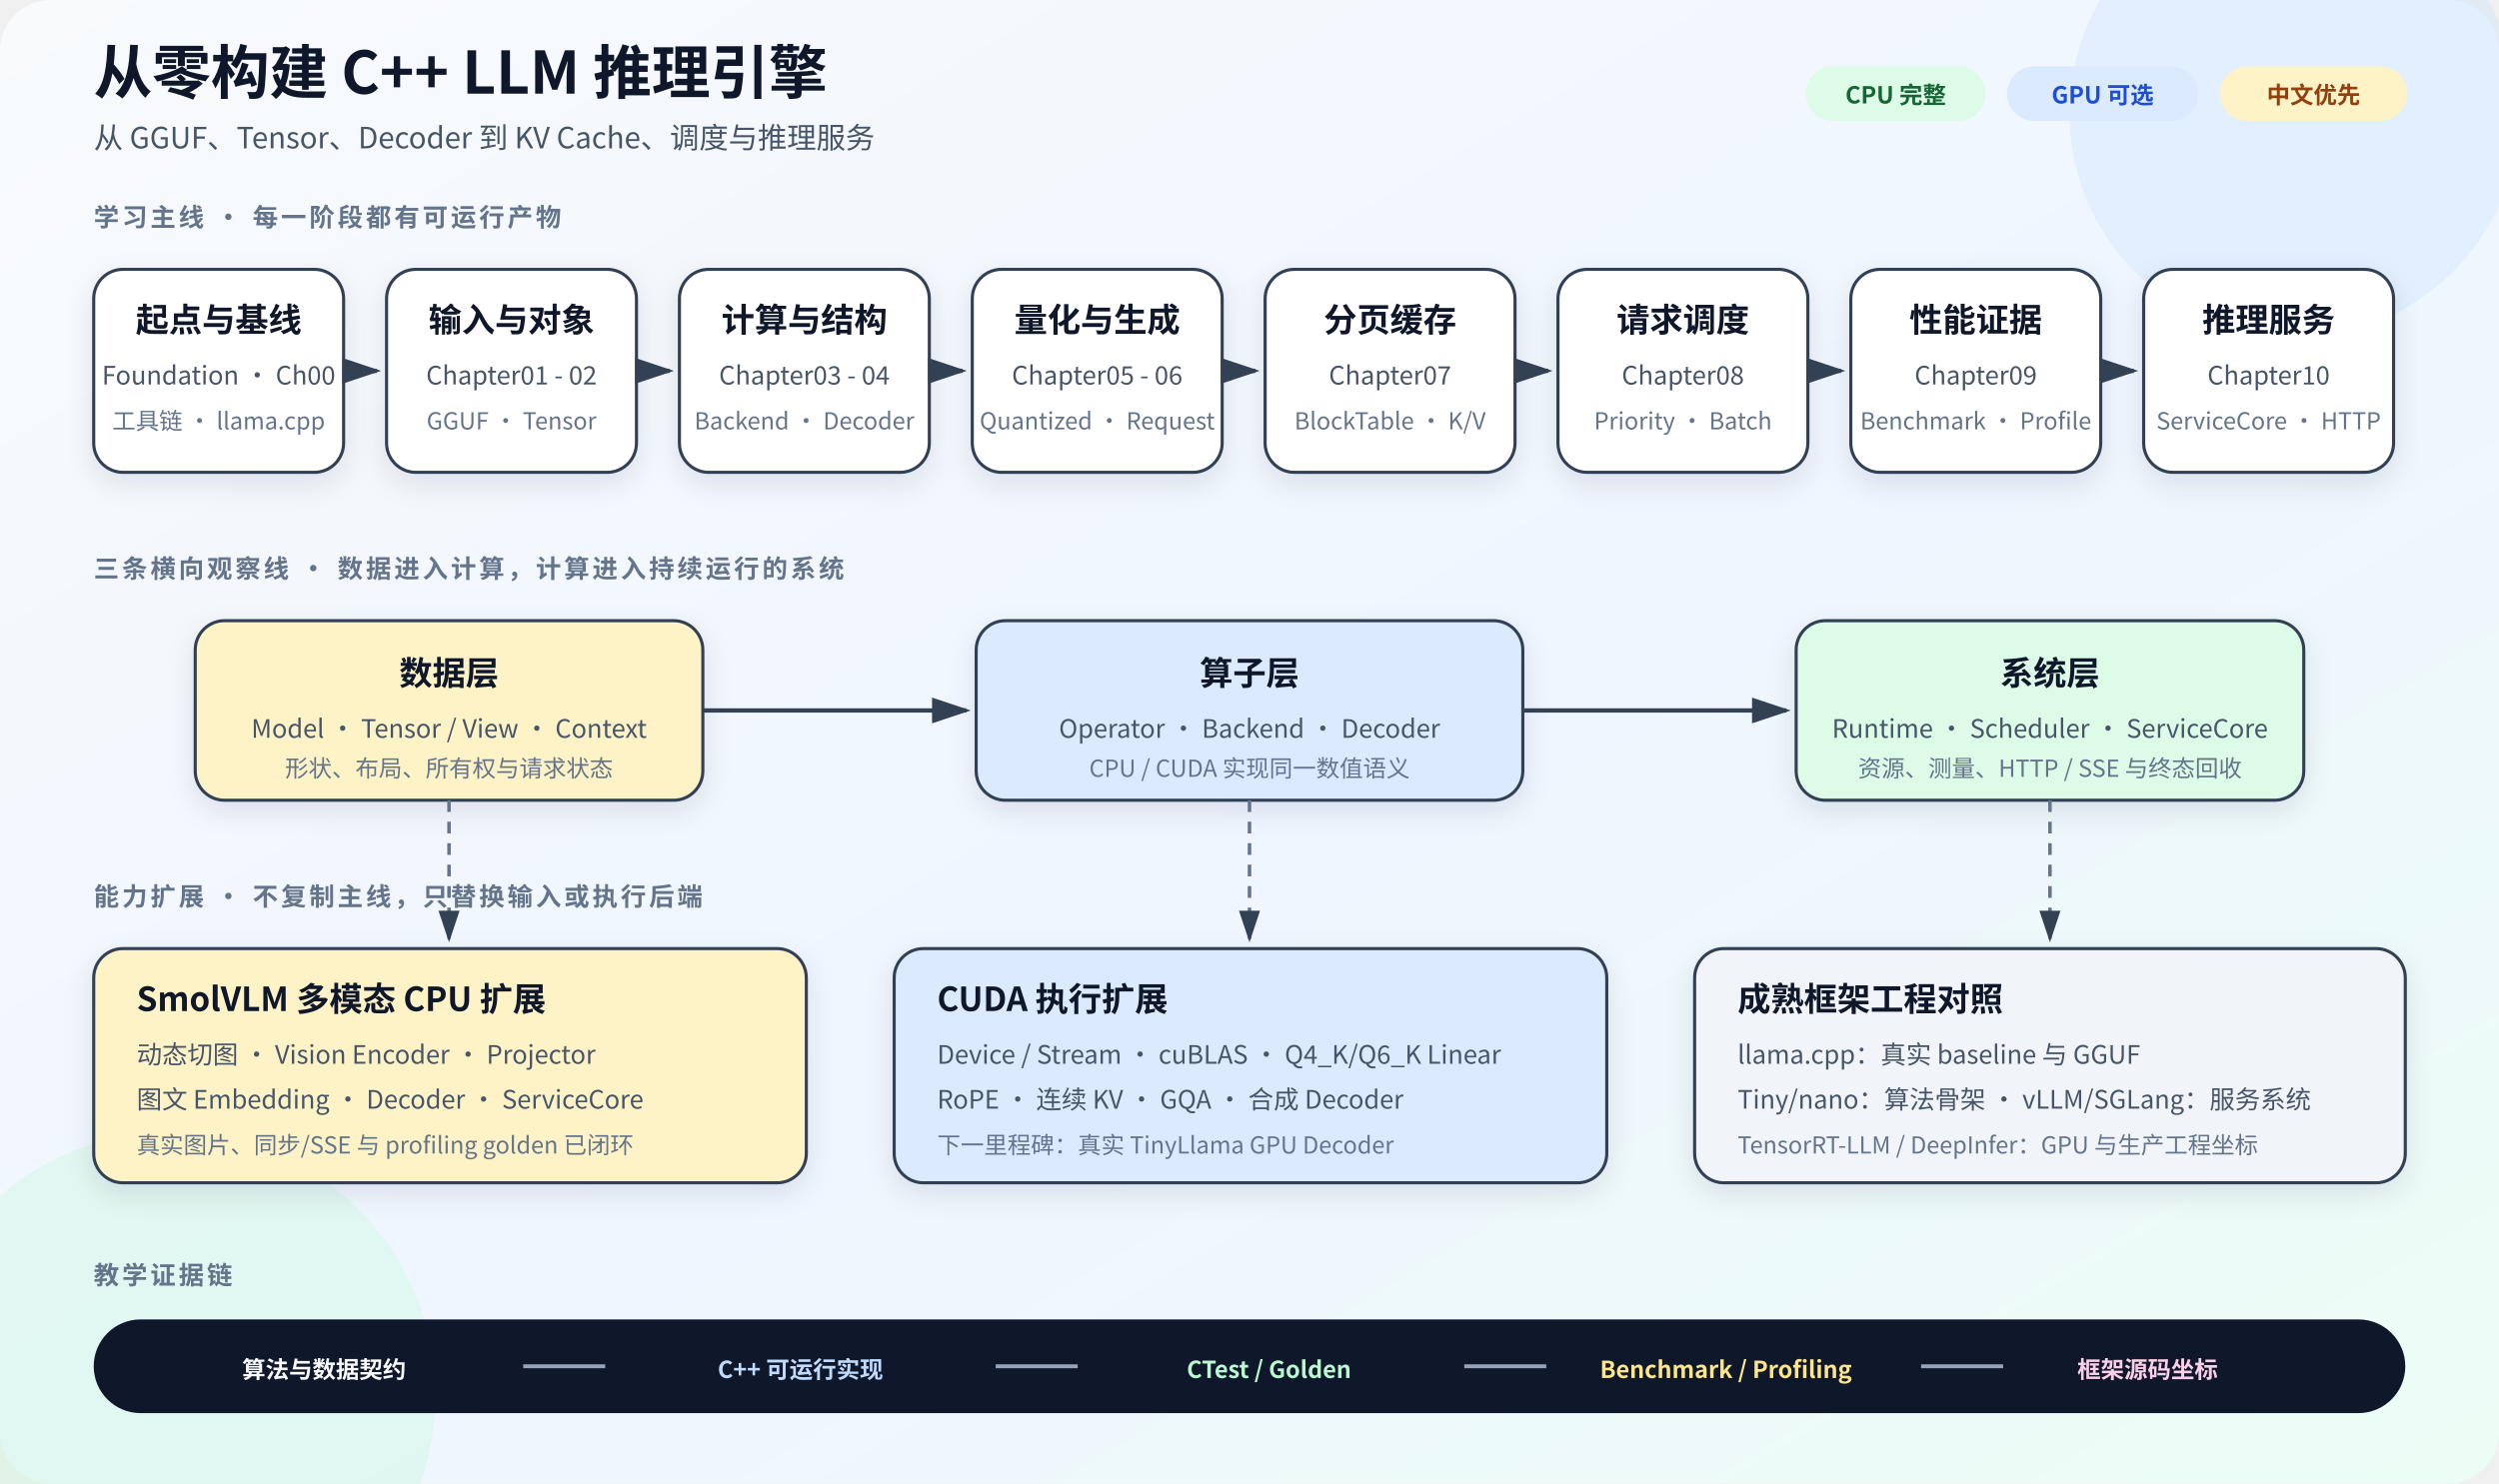
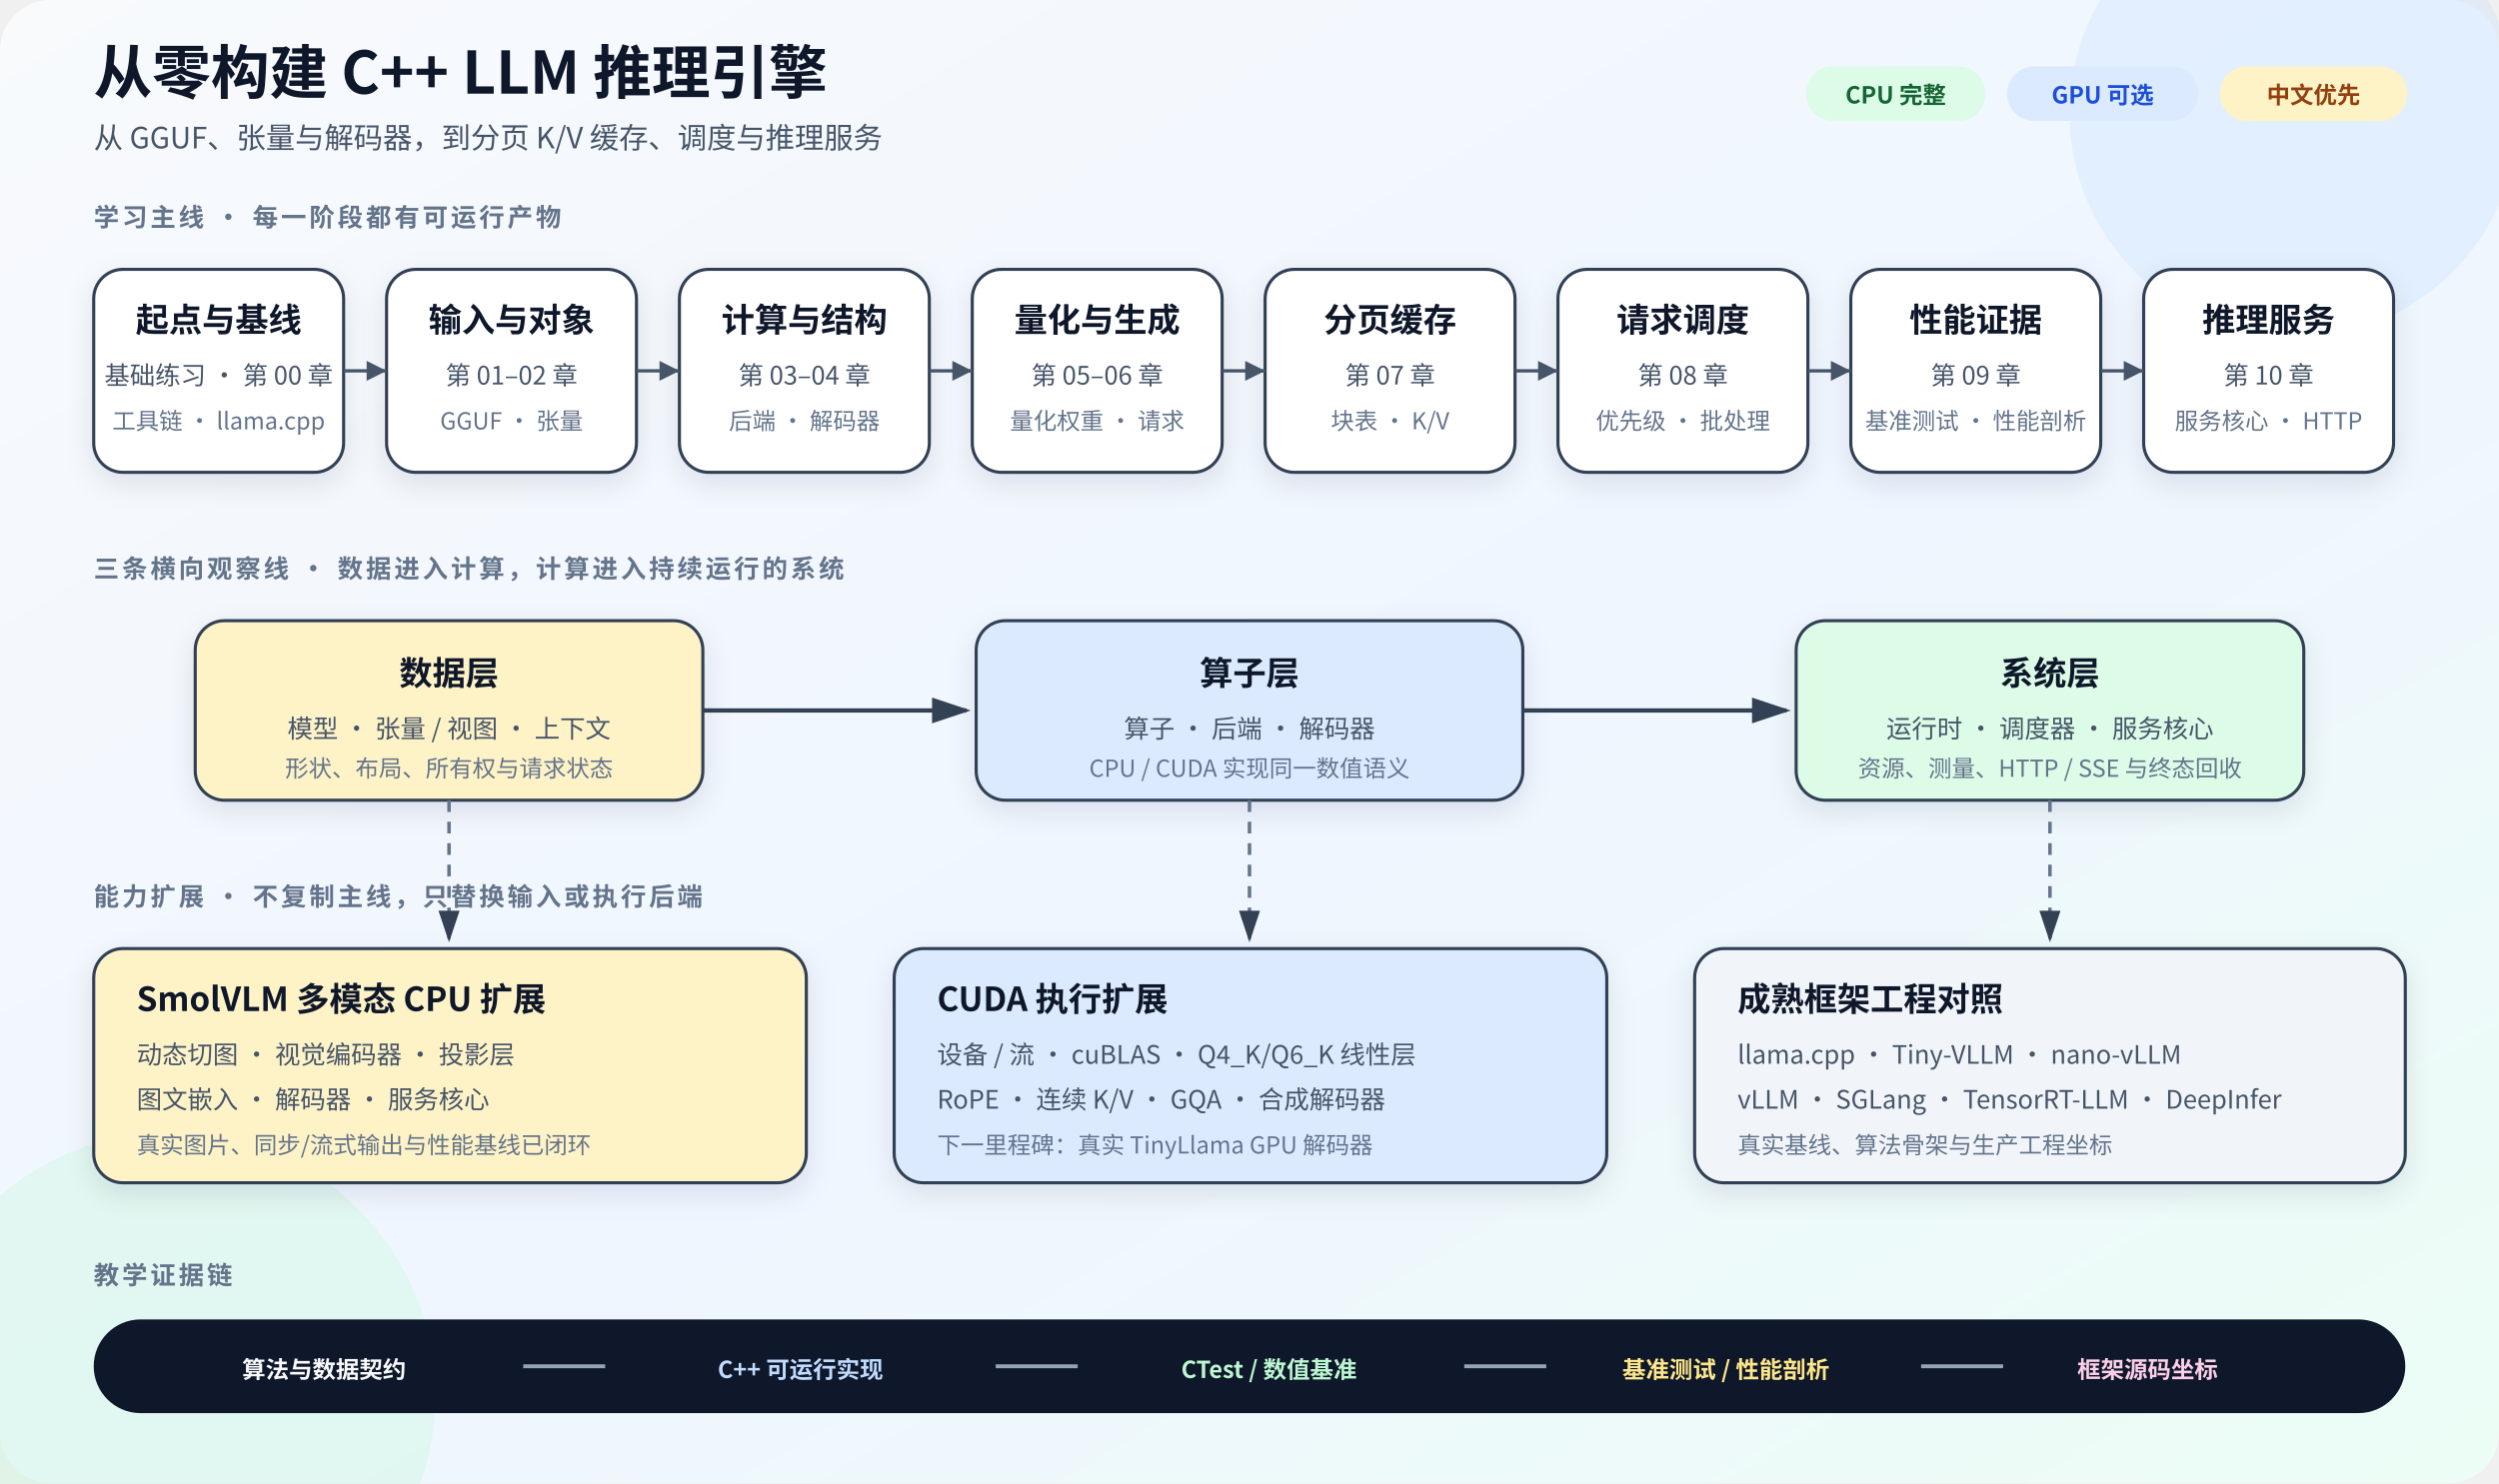
<svg xmlns="http://www.w3.org/2000/svg" width="1280" height="760" viewBox="0 0 1280 760" role="img" aria-labelledby="title desc">
  <defs>
    <linearGradient id="background" x1="0" y1="0" x2="1" y2="1">
      <stop offset="0%" stop-color="#f8fafc" />
      <stop offset="55%" stop-color="#eff6ff" />
      <stop offset="100%" stop-color="#ecfdf5" />
    </linearGradient>
    <filter id="shadow" x="-10%" y="-15%" width="120%" height="135%">
      <feDropShadow dx="0" dy="5" stdDeviation="7" flood-color="#0f172a" flood-opacity="0.10" />
    </filter>
    <marker id="arrow" markerWidth="10" markerHeight="10" refX="8" refY="3" orient="auto">
      <path d="M0,0 L0,6 L9,3 Z" fill="#334155" />
    </marker>
+     <marker id="stage-arrow" markerWidth="7" markerHeight="7" refX="6" refY="3" orient="auto">
+       <path d="M0,0 L0,6 L6,3 Z" fill="#475569" />
+     </marker>
    <style>
      .title { font-family: "Noto Sans CJK SC", sans-serif; font-size: 30px; font-weight: 700; fill: #0f172a; }
      .subtitle { font-family: "Noto Sans CJK SC", sans-serif; font-size: 15px; fill: #475569; }
      .section { font-family: "Noto Sans CJK SC", sans-serif; font-size: 13px; font-weight: 700; letter-spacing: 1.5px; fill: #64748b; }
      .label { font-family: "Noto Sans CJK SC", sans-serif; font-size: 17px; font-weight: 700; fill: #0f172a; }
      .small { font-family: "Noto Sans CJK SC", sans-serif; font-size: 13px; fill: #475569; }
      .tiny { font-family: "Noto Sans CJK SC", sans-serif; font-size: 12px; fill: #64748b; }
      .badge { font-family: "Noto Sans CJK SC", sans-serif; font-size: 12px; font-weight: 700; }
      .card { stroke: #334155; stroke-width: 1.6; rx: 15; filter: url(#shadow); }
      .line { stroke: #334155; stroke-width: 2.2; fill: none; marker-end: url(#arrow); }
+       .stage-line { stroke: #475569; stroke-width: 1.7; fill: none; marker-end: url(#stage-arrow); }
      .dash { stroke: #64748b; stroke-width: 1.8; stroke-dasharray: 6 5; fill: none; marker-end: url(#arrow); }
    </style>
  </defs>
  <rect width="1280" height="760" rx="26" fill="url(#background)" />
  <circle cx="1175" cy="58" r="115" fill="#bfdbfe" opacity="0.28" />
  <circle cx="88" cy="715" r="135" fill="#bbf7d0" opacity="0.28" />
  <text x="48" y="48" class="title">从零构建 C++ LLM 推理引擎</text>
-   <text x="48" y="76" class="subtitle">从 GGUF、Tensor、Decoder 到 KV Cache、调度与推理服务</text>
+   <text x="48" y="76" class="subtitle">从 GGUF、张量与解码器，到分页 K/V 缓存、调度与推理服务</text>
  <rect x="925" y="34" width="92" height="28" rx="14" fill="#dcfce7" />
  <text x="971" y="53" text-anchor="middle" class="badge" fill="#166534">CPU 完整</text>
  <rect x="1028" y="34" width="98" height="28" rx="14" fill="#dbeafe" />
  <text x="1077" y="53" text-anchor="middle" class="badge" fill="#1d4ed8">GPU 可选</text>
  <rect x="1137" y="34" width="96" height="28" rx="14" fill="#fef3c7" />
  <text x="1185" y="53" text-anchor="middle" class="badge" fill="#92400e">中文优先</text>
  <text x="48" y="116" class="section">学习主线 · 每一阶段都有可运行产物</text>
  <rect x="48" y="138" width="128" height="104" class="card" fill="#ffffff" />
  <text x="112" y="170" text-anchor="middle" class="label">起点与基线</text>
-   <text x="112" y="197" text-anchor="middle" class="small">Foundation · Ch00</text>
+   <text x="112" y="197" text-anchor="middle" class="small">基础练习 · 第 00 章</text>
  <text x="112" y="220" text-anchor="middle" class="tiny">工具链 · llama.cpp</text>
  <rect x="198" y="138" width="128" height="104" class="card" fill="#ffffff" />
  <text x="262" y="170" text-anchor="middle" class="label">输入与对象</text>
-   <text x="262" y="197" text-anchor="middle" class="small">Chapter01 - 02</text>
-   <text x="262" y="220" text-anchor="middle" class="tiny">GGUF · Tensor</text>
+   <text x="262" y="197" text-anchor="middle" class="small">第 01–02 章</text>
+   <text x="262" y="220" text-anchor="middle" class="tiny">GGUF · 张量</text>
  <rect x="348" y="138" width="128" height="104" class="card" fill="#ffffff" />
  <text x="412" y="170" text-anchor="middle" class="label">计算与结构</text>
-   <text x="412" y="197" text-anchor="middle" class="small">Chapter03 - 04</text>
-   <text x="412" y="220" text-anchor="middle" class="tiny">Backend · Decoder</text>
+   <text x="412" y="197" text-anchor="middle" class="small">第 03–04 章</text>
+   <text x="412" y="220" text-anchor="middle" class="tiny">后端 · 解码器</text>
  <rect x="498" y="138" width="128" height="104" class="card" fill="#ffffff" />
  <text x="562" y="170" text-anchor="middle" class="label">量化与生成</text>
-   <text x="562" y="197" text-anchor="middle" class="small">Chapter05 - 06</text>
-   <text x="562" y="220" text-anchor="middle" class="tiny">Quantized · Request</text>
+   <text x="562" y="197" text-anchor="middle" class="small">第 05–06 章</text>
+   <text x="562" y="220" text-anchor="middle" class="tiny">量化权重 · 请求</text>
  <rect x="648" y="138" width="128" height="104" class="card" fill="#ffffff" />
  <text x="712" y="170" text-anchor="middle" class="label">分页缓存</text>
-   <text x="712" y="197" text-anchor="middle" class="small">Chapter07</text>
-   <text x="712" y="220" text-anchor="middle" class="tiny">BlockTable · K/V</text>
+   <text x="712" y="197" text-anchor="middle" class="small">第 07 章</text>
+   <text x="712" y="220" text-anchor="middle" class="tiny">块表 · K/V</text>
  <rect x="798" y="138" width="128" height="104" class="card" fill="#ffffff" />
  <text x="862" y="170" text-anchor="middle" class="label">请求调度</text>
-   <text x="862" y="197" text-anchor="middle" class="small">Chapter08</text>
-   <text x="862" y="220" text-anchor="middle" class="tiny">Priority · Batch</text>
+   <text x="862" y="197" text-anchor="middle" class="small">第 08 章</text>
+   <text x="862" y="220" text-anchor="middle" class="tiny">优先级 · 批处理</text>
  <rect x="948" y="138" width="128" height="104" class="card" fill="#ffffff" />
  <text x="1012" y="170" text-anchor="middle" class="label">性能证据</text>
-   <text x="1012" y="197" text-anchor="middle" class="small">Chapter09</text>
-   <text x="1012" y="220" text-anchor="middle" class="tiny">Benchmark · Profile</text>
+   <text x="1012" y="197" text-anchor="middle" class="small">第 09 章</text>
+   <text x="1012" y="220" text-anchor="middle" class="tiny">基准测试 · 性能剖析</text>
  <rect x="1098" y="138" width="128" height="104" class="card" fill="#ffffff" />
  <text x="1162" y="170" text-anchor="middle" class="label">推理服务</text>
-   <text x="1162" y="197" text-anchor="middle" class="small">Chapter10</text>
-   <text x="1162" y="220" text-anchor="middle" class="tiny">ServiceCore · HTTP</text>
-   <path d="M176 190 H193" class="line" />
-   <path d="M326 190 H343" class="line" />
-   <path d="M476 190 H493" class="line" />
-   <path d="M626 190 H643" class="line" />
-   <path d="M776 190 H793" class="line" />
-   <path d="M926 190 H943" class="line" />
-   <path d="M1076 190 H1093" class="line" />
+   <text x="1162" y="197" text-anchor="middle" class="small">第 10 章</text>
+   <text x="1162" y="220" text-anchor="middle" class="tiny">服务核心 · HTTP</text>
+   <path d="M176 190 H198" class="stage-line" />
+   <path d="M326 190 H348" class="stage-line" />
+   <path d="M476 190 H498" class="stage-line" />
+   <path d="M626 190 H648" class="stage-line" />
+   <path d="M776 190 H798" class="stage-line" />
+   <path d="M926 190 H948" class="stage-line" />
+   <path d="M1076 190 H1098" class="stage-line" />
  <text x="48" y="296" class="section">三条横向观察线 · 数据进入计算，计算进入持续运行的系统</text>
  <rect x="100" y="318" width="260" height="92" class="card" fill="#fef3c7" />
  <text x="230" y="351" text-anchor="middle" class="label">数据层</text>
-   <text x="230" y="378" text-anchor="middle" class="small">Model · Tensor / View · Context</text>
+   <text x="230" y="378" text-anchor="middle" class="small">模型 · 张量 / 视图 · 上下文</text>
  <text x="230" y="398" text-anchor="middle" class="tiny">形状、布局、所有权与请求状态</text>
  <rect x="500" y="318" width="280" height="92" class="card" fill="#dbeafe" />
  <text x="640" y="351" text-anchor="middle" class="label">算子层</text>
-   <text x="640" y="378" text-anchor="middle" class="small">Operator · Backend · Decoder</text>
+   <text x="640" y="378" text-anchor="middle" class="small">算子 · 后端 · 解码器</text>
  <text x="640" y="398" text-anchor="middle" class="tiny">CPU / CUDA 实现同一数值语义</text>
  <rect x="920" y="318" width="260" height="92" class="card" fill="#dcfce7" />
  <text x="1050" y="351" text-anchor="middle" class="label">系统层</text>
-   <text x="1050" y="378" text-anchor="middle" class="small">Runtime · Scheduler · ServiceCore</text>
+   <text x="1050" y="378" text-anchor="middle" class="small">运行时 · 调度器 · 服务核心</text>
  <text x="1050" y="398" text-anchor="middle" class="tiny">资源、测量、HTTP / SSE 与终态回收</text>
  <path d="M360 364 H495" class="line" />
  <path d="M780 364 H915" class="line" />
  <text x="48" y="464" class="section">能力扩展 · 不复制主线，只替换输入或执行后端</text>
  <rect x="48" y="486" width="365" height="120" class="card" fill="#fef3c7" />
  <text x="70" y="518" class="label">SmolVLM 多模态 CPU 扩展</text>
-   <text x="70" y="545" class="small">动态切图 · Vision Encoder · Projector</text>
-   <text x="70" y="568" class="small">图文 Embedding · Decoder · ServiceCore</text>
-   <text x="70" y="591" class="tiny">真实图片、同步/SSE 与 profiling golden 已闭环</text>
+   <text x="70" y="545" class="small">动态切图 · 视觉编码器 · 投影层</text>
+   <text x="70" y="568" class="small">图文嵌入 · 解码器 · 服务核心</text>
+   <text x="70" y="591" class="tiny">真实图片、同步/流式输出与性能基线已闭环</text>
  <path d="M230 410 V481" class="dash" />
  <rect x="458" y="486" width="365" height="120" class="card" fill="#dbeafe" />
  <text x="480" y="518" class="label">CUDA 执行扩展</text>
-   <text x="480" y="545" class="small">Device / Stream · cuBLAS · Q4_K/Q6_K Linear</text>
-   <text x="480" y="568" class="small">RoPE · 连续 KV · GQA · 合成 Decoder</text>
-   <text x="480" y="591" class="tiny">下一里程碑：真实 TinyLlama GPU Decoder</text>
+   <text x="480" y="545" class="small">设备 / 流 · cuBLAS · Q4_K/Q6_K 线性层</text>
+   <text x="480" y="568" class="small">RoPE · 连续 K/V · GQA · 合成解码器</text>
+   <text x="480" y="591" class="tiny">下一里程碑：真实 TinyLlama GPU 解码器</text>
  <path d="M640 410 V481" class="dash" />
  <rect x="868" y="486" width="364" height="120" class="card" fill="#f1f5f9" />
  <text x="890" y="518" class="label">成熟框架工程对照</text>
-   <text x="890" y="545" class="small">llama.cpp：真实 baseline 与 GGUF</text>
-   <text x="890" y="568" class="small">Tiny/nano：算法骨架 · vLLM/SGLang：服务系统</text>
-   <text x="890" y="591" class="tiny">TensorRT-LLM / DeepInfer：GPU 与生产工程坐标</text>
+   <text x="890" y="545" class="small">llama.cpp · Tiny-VLLM · nano-vLLM</text>
+   <text x="890" y="568" class="small">vLLM · SGLang · TensorRT-LLM · DeepInfer</text>
+   <text x="890" y="591" class="tiny">真实基线、算法骨架与生产工程坐标</text>
  <path d="M1050 410 V481" class="dash" />
  <text x="48" y="658" class="section">教学证据链</text>
  <rect x="48" y="676" width="1184" height="48" rx="24" fill="#0f172a" />
  <text x="166" y="706" text-anchor="middle" class="badge" fill="#f8fafc">算法与数据契约</text>
  <text x="410" y="706" text-anchor="middle" class="badge" fill="#bfdbfe">C++ 可运行实现</text>
-   <text x="650" y="706" text-anchor="middle" class="badge" fill="#bbf7d0">CTest / Golden</text>
-   <text x="884" y="706" text-anchor="middle" class="badge" fill="#fde68a">Benchmark / Profiling</text>
+   <text x="650" y="706" text-anchor="middle" class="badge" fill="#bbf7d0">CTest / 数值基准</text>
+   <text x="884" y="706" text-anchor="middle" class="badge" fill="#fde68a">基准测试 / 性能剖析</text>
  <text x="1100" y="706" text-anchor="middle" class="badge" fill="#fbcfe8">框架源码坐标</text>
  <path d="M268 700 H310 M510 700 H552 M750 700 H792 M984 700 H1026" stroke="#94a3b8" stroke-width="2" />
</svg>
